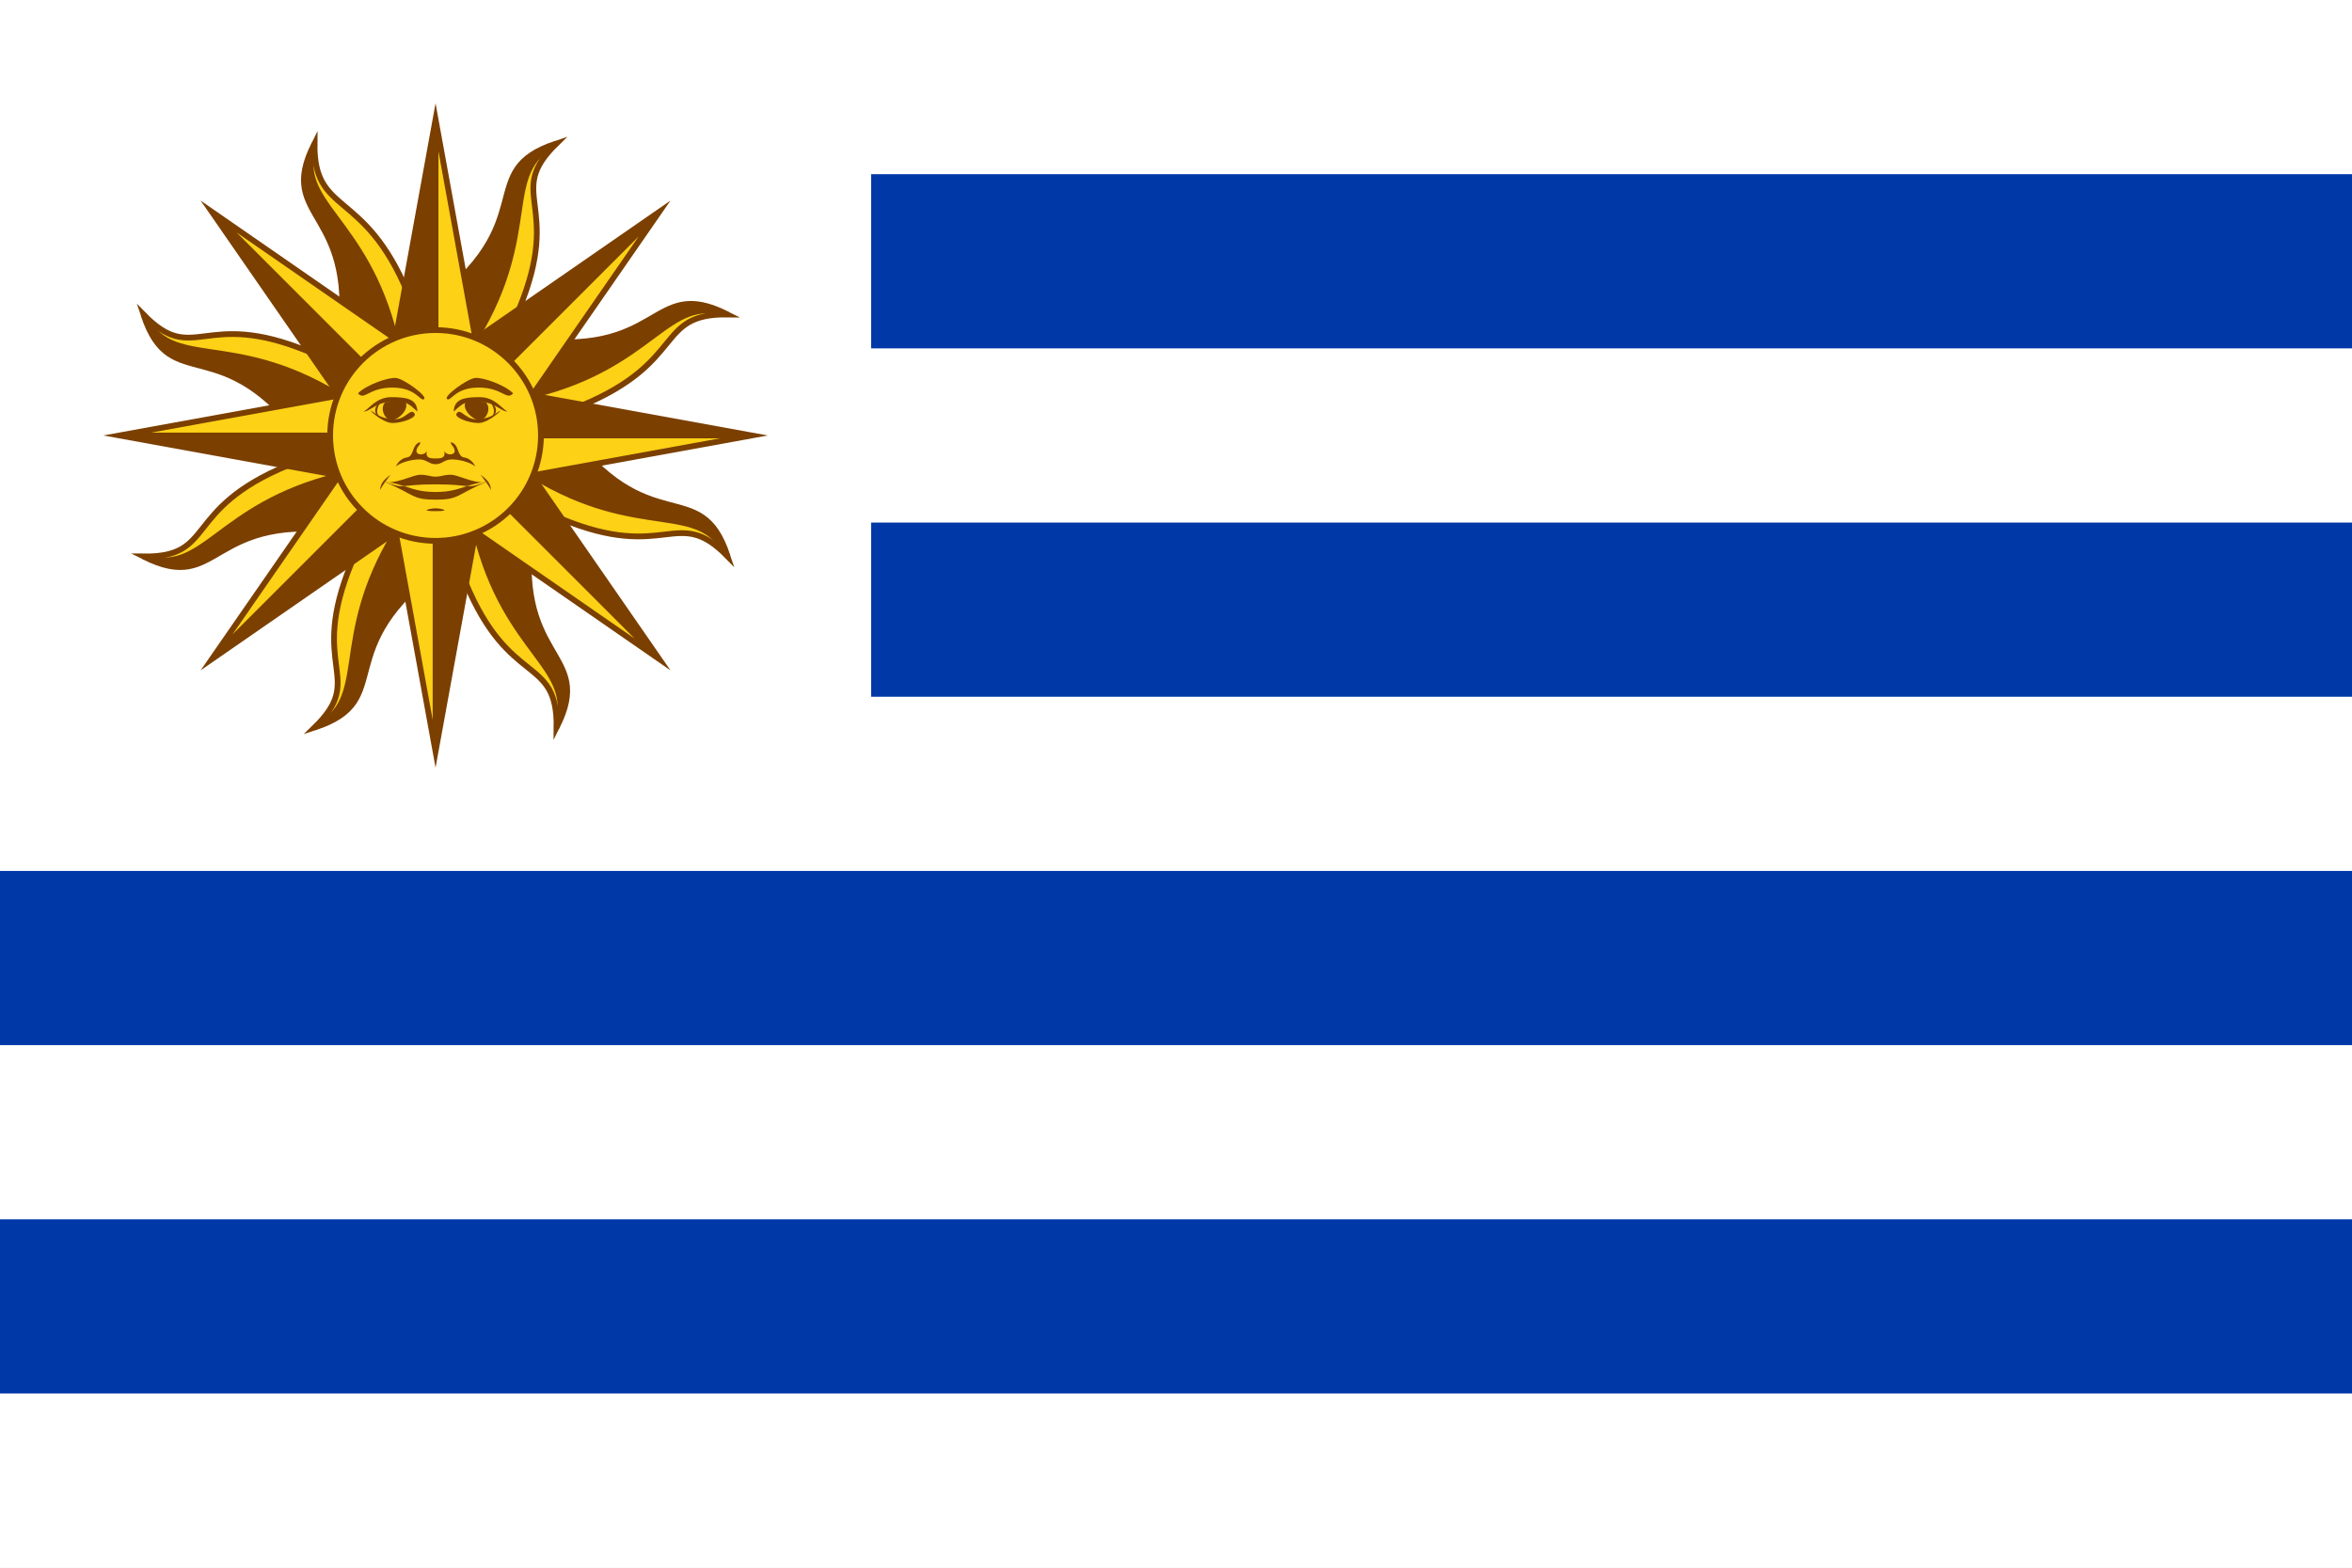
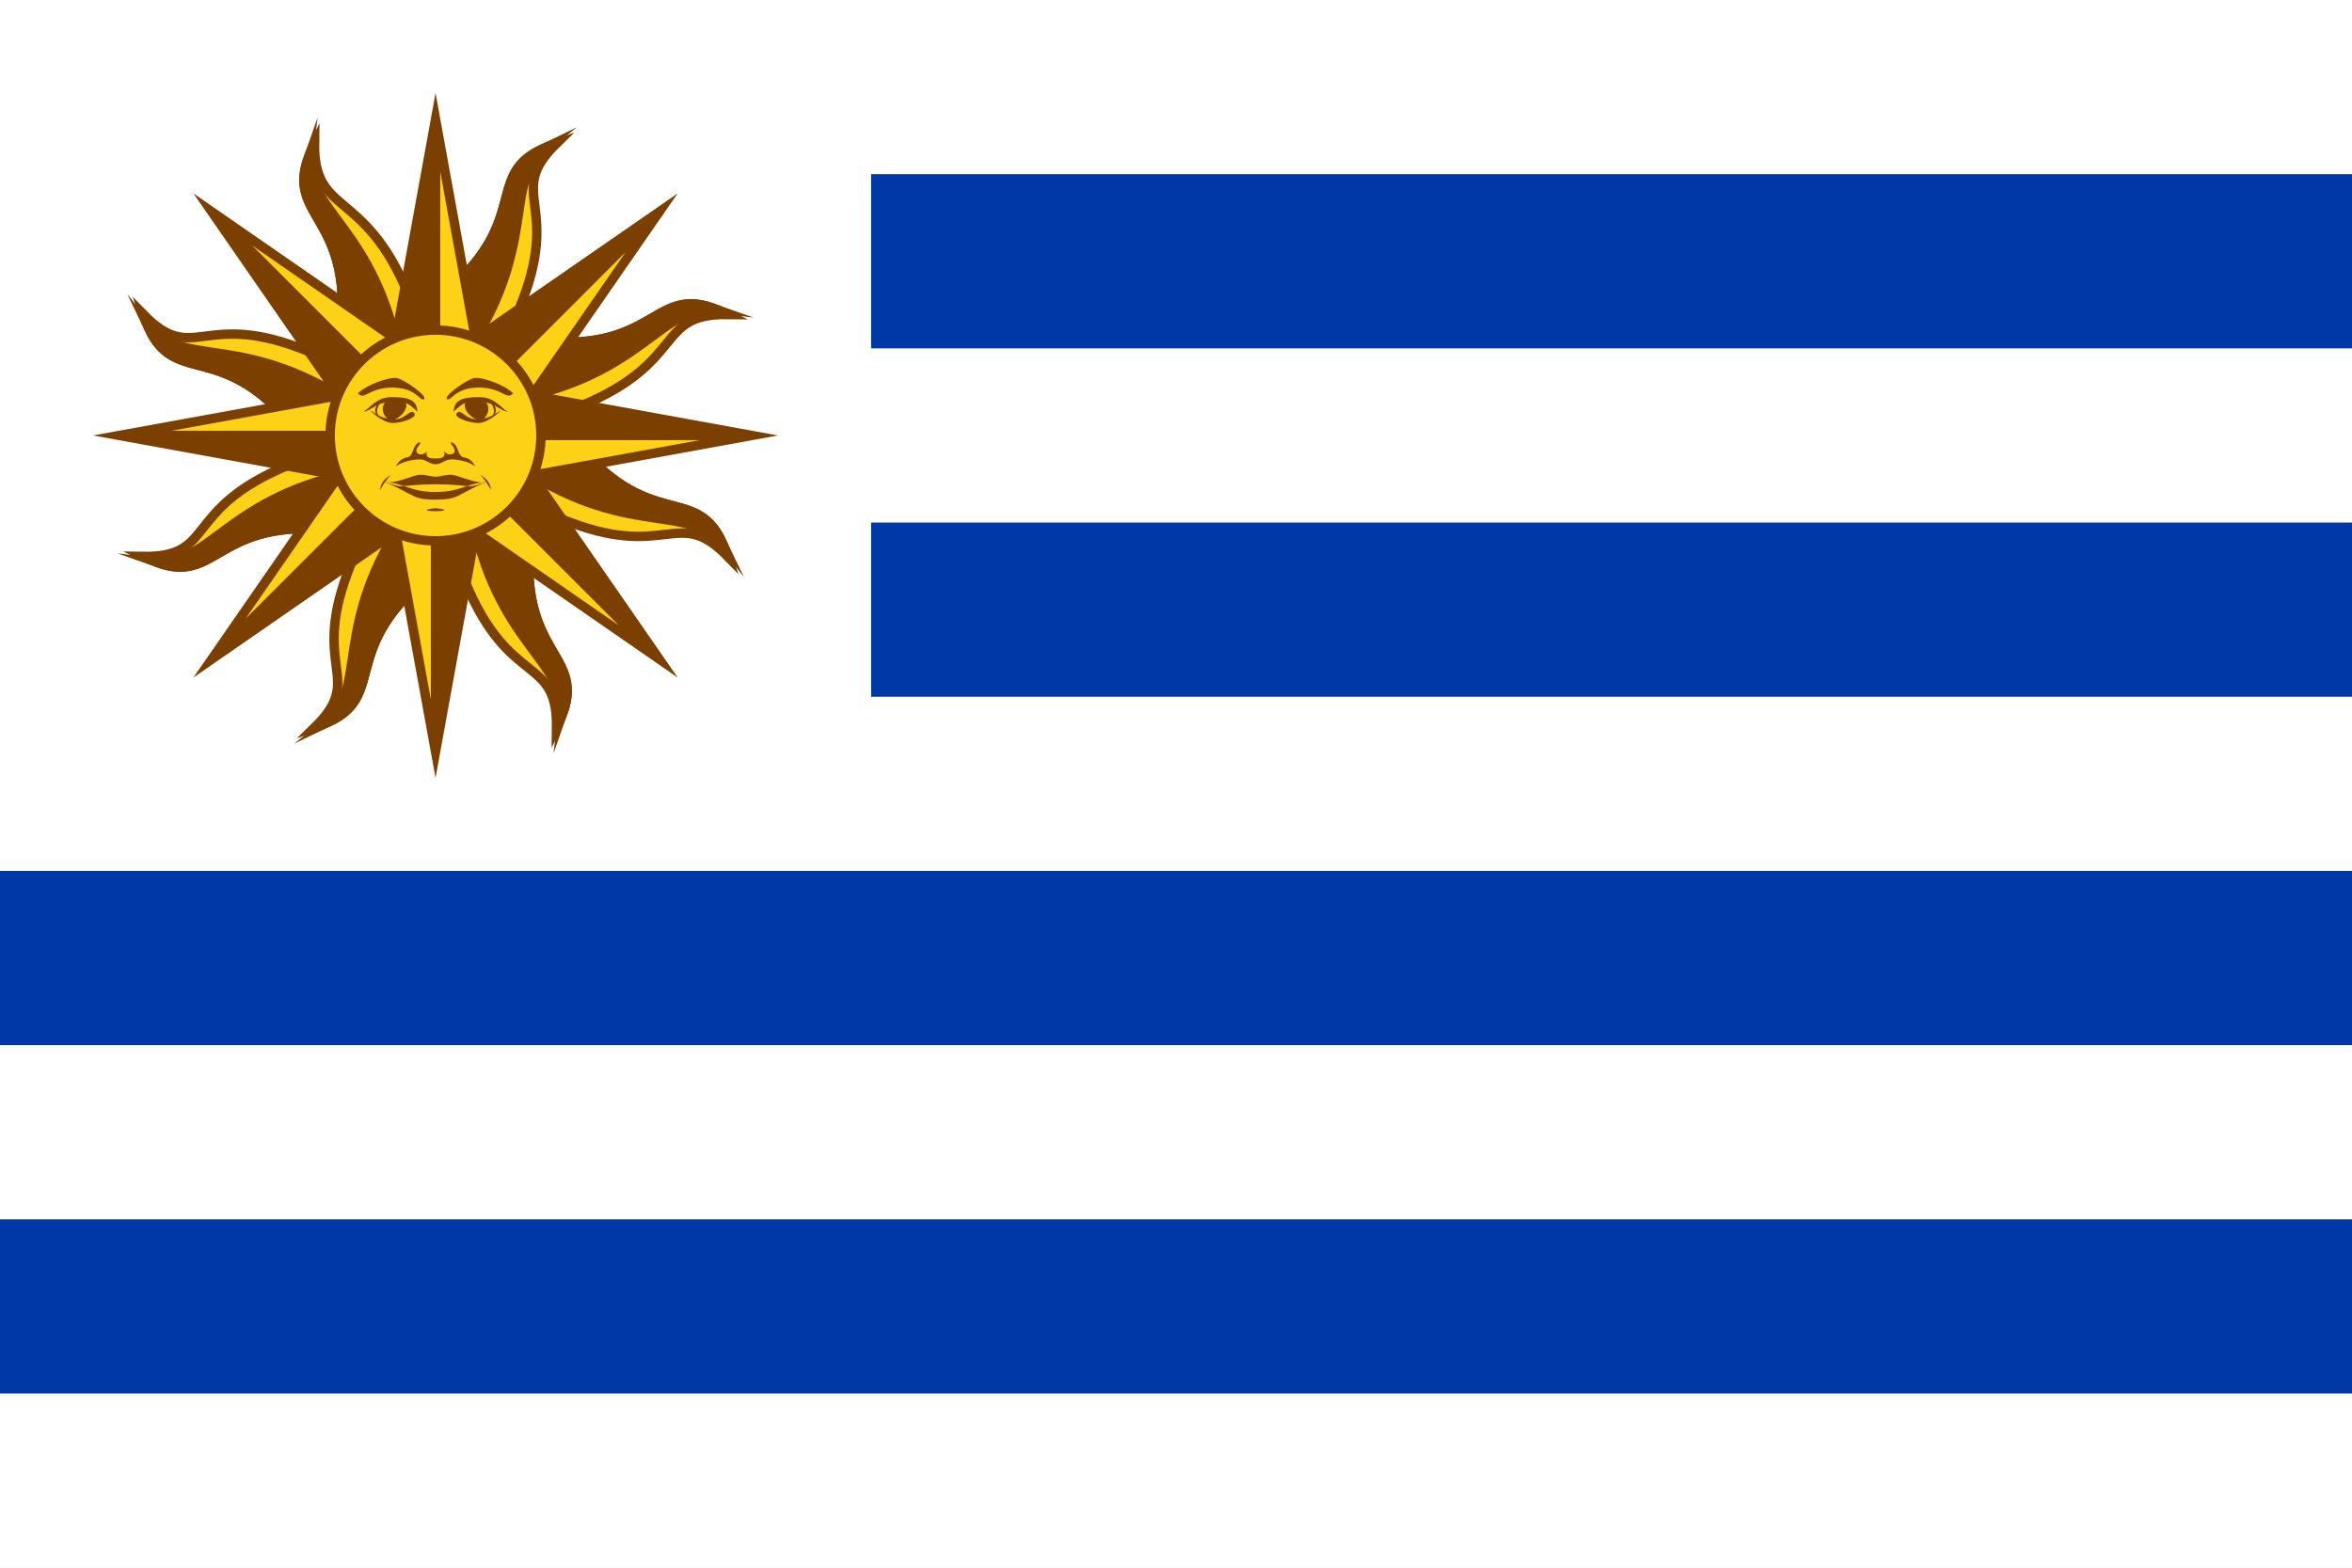
<svg xmlns="http://www.w3.org/2000/svg" viewBox="-5 -5 945 630">
  <path d="M-5-5h945v630H-5z" fill="#fff" />
  <path d="M345 65h595v70H345zm0 140h595v70H345zM-5 345h945v70H-5zm0 140h945v70H-5z" fill="#0038a8" />
  <g transform="translate(234.285 -392.52) scale(3.77953)">
    <g stroke="#7b3f00" stroke-miterlimit="20">
      <g fill="#fcd116">
-         <path d="M-19.106 157.888l3.066 4.578c-12.597 9.115-4.906 14.506-13.833 17.424 5.552-5.418-.734-6.254 3.944-17.547" stroke-linecap="square" stroke-width=".611" />
-         <g stroke-width=".6">
-           <path d="M-24.894 153.753l-1.07 5.405c-15.352-2.461-13.726 6.788-22.101 2.54 7.757.094 4.078-5.01 15.371-9.688" stroke-linecap="square" stroke-width=".611" />
-           <path d="M-24.894 153.754l-2.419-.436.025.1c-6.453 1.582-9.957 4.257-12.701 6.29-1.373 1.017-2.558 1.881-3.842 2.35a5.763 5.763 0 0 1-2.666.32c6.662 2.367 6.221-5.512 20.534-3.218z" fill="#7b3f00" stroke-linecap="square" stroke-width=".278" />
-           <path d="M-27.361 153.121c-13.014 3.186-14.245 10.862-20.704 8.576" fill="none" stroke-width=".611" />
+         <path d="M-19.106 157.888l3.066 4.578c-12.597 9.115-4.906 14.506-13.833 17.424 5.552-5.418-.734-6.254 3.944-17.547" strokeLinecap="square" strokeWidth=".611" />
+         <g strokeWidth=".6">
+           <path d="M-24.894 153.753l-1.07 5.405c-15.352-2.461-13.726 6.788-22.101 2.54 7.757.094 4.078-5.01 15.371-9.688" strokeLinecap="square" strokeWidth=".611" />
+           <path d="M-24.894 153.754l-2.419-.436.025.1c-6.453 1.582-9.957 4.257-12.701 6.29-1.373 1.017-2.558 1.881-3.842 2.35a5.763 5.763 0 0 1-2.666.32c6.662 2.367 6.221-5.512 20.534-3.218z" fill="#7b3f00" strokeLinecap="square" strokeWidth=".278" />
+           <path d="M-27.361 153.121c-13.014 3.186-14.245 10.862-20.704 8.576" fill="none" strokeWidth=".611" />
        </g>
-         <path d="M-17.009 148.833l-4.322-4.321-19.448 28.09 28.092-19.447-4.322-4.322-23.77 23.77" stroke-width=".611" />
-         <g stroke-width=".6">
-           <path d="M-26.064 146.737l-4.577 3.065c-9.116-12.596-14.507-4.906-17.424-13.833 5.418 5.552 6.305-.723 17.599 3.955" stroke-linecap="square" stroke-width=".611" />
-           <path d="M-26.064 146.738l-1.402-2.019-.053.088c-5.682-3.445-10.051-4.03-13.43-4.534-1.689-.252-3.137-.478-4.377-1.055a5.763 5.763 0 0 1-2.112-1.658c3.038 6.384 8.297.5 16.796 12.244z" fill="#7b3f00" stroke-linecap="square" stroke-width=".278" />
-           <path d="M-27.361 144.545c-11.455-6.95-17.753-2.392-20.704-8.576" fill="none" stroke-width=".611" />
-           <path d="M-17.009 148.833v-6.112l-33.615 6.112 33.615 6.112v-6.112h-33.615" stroke-width=".611" />
+         <path d="M-17.009 148.833l-4.322-4.321-19.448 28.09 28.092-19.447-4.322-4.322-23.77 23.77" strokeWidth=".611" />
+         <g strokeWidth=".6">
+           <path d="M-26.064 146.737l-4.577 3.065c-9.116-12.596-14.507-4.906-17.424-13.833 5.418 5.552 6.305-.723 17.599 3.955" strokeLinecap="square" strokeWidth=".611" />
+           <path d="M-26.064 146.738l-1.402-2.019-.053.088c-5.682-3.445-10.051-4.03-13.43-4.534-1.689-.252-3.137-.478-4.377-1.055a5.763 5.763 0 0 1-2.112-1.658c3.038 6.384 8.297.5 16.796 12.244z" fill="#7b3f00" strokeLinecap="square" strokeWidth=".278" />
+           <path d="M-27.361 144.545c-11.455-6.95-17.753-2.392-20.704-8.576" fill="none" strokeWidth=".611" />
+           <path d="M-17.009 148.833v-6.112l-33.615 6.112 33.615 6.112v-6.112h-33.615" strokeWidth=".611" />
          <path d="M-17.009 148.833v6.112-6.112h-33.615l33.615 6.112" fill="#7b3f00" stroke="none" />
-           <path d="M-21.929 140.948l-5.404-1.069c2.46-15.353-6.789-13.727-2.54-22.102-.095 7.757 5.272 4.699 9.95 15.992" stroke-linecap="square" stroke-width=".611" />
-           <path d="M-21.93 140.949l.436-2.42-.1.026c-1.581-6.454-4.257-9.958-6.29-12.702-1.016-1.373-1.88-2.557-2.349-3.842a5.763 5.763 0 0 1-.32-2.665c-2.367 6.661 5.512 6.22 3.218 20.534z" fill="#7b3f00" stroke-linecap="square" stroke-width=".278" />
-           <path d="M-21.297 138.481c-3.185-13.014-10.862-14.244-8.576-20.704" fill="none" stroke-width=".611" />
-           <path d="M-17.009 148.833l4.322-4.321-28.092-19.448 19.448 28.091 4.322-4.322-23.77-23.77" stroke-width=".611" />
+           <path d="M-21.929 140.948l-5.404-1.069c2.46-15.353-6.789-13.727-2.54-22.102-.095 7.757 5.272 4.699 9.95 15.992" strokeLinecap="square" strokeWidth=".611" />
+           <path d="M-21.93 140.949l.436-2.42-.1.026c-1.581-6.454-4.257-9.958-6.29-12.702-1.016-1.373-1.88-2.557-2.349-3.842a5.763 5.763 0 0 1-.32-2.665c-2.367 6.661 5.512 6.22 3.218 20.534z" fill="#7b3f00" strokeLinecap="square" strokeWidth=".278" />
+           <path d="M-21.297 138.481c-3.185-13.014-10.862-14.244-8.576-20.704" fill="none" strokeWidth=".611" />
+           <path d="M-17.009 148.833l4.322-4.321-28.092-19.448 19.448 28.091 4.322-4.322-23.77-23.77" strokeWidth=".611" />
          <path d="M-17.009 148.833l-4.322 4.322 4.322-4.322-23.77-23.77 19.448 28.092" fill="#7b3f00" stroke="none" />
-           <path d="M-14.912 139.779l-3.066-4.578c12.597-9.116 4.906-14.506 13.833-17.424-5.552 5.418.702 6.312-3.976 17.605" stroke-linecap="square" stroke-width=".611" />
-           <path d="M-14.913 139.778l2.018-1.402-.088-.053c3.445-5.681 4.031-10.05 4.534-13.429.252-1.69.478-3.138 1.056-4.378a5.763 5.763 0 0 1 1.657-2.111c-6.384 3.037-.5 8.296-12.244 16.795z" fill="#7b3f00" stroke-linecap="square" stroke-width=".278" />
-           <path d="M-12.72 138.481c6.949-11.455 2.391-17.753 8.575-20.704" fill="none" stroke-width=".611" />
-           <path d="M-17.009 148.833h6.112l-6.112-33.615-6.112 33.615h6.112v-33.615" stroke-width=".611" />
+           <path d="M-14.912 139.779l-3.066-4.578c12.597-9.116 4.906-14.506 13.833-17.424-5.552 5.418.702 6.312-3.976 17.605" strokeLinecap="square" strokeWidth=".611" />
+           <path d="M-14.913 139.778l2.018-1.402-.088-.053c3.445-5.681 4.031-10.05 4.534-13.429.252-1.69.478-3.138 1.056-4.378a5.763 5.763 0 0 1 1.657-2.111c-6.384 3.037-.5 8.296-12.244 16.795z" fill="#7b3f00" strokeLinecap="square" strokeWidth=".278" />
+           <path d="M-12.72 138.481c6.949-11.455 2.391-17.753 8.575-20.704" fill="none" strokeWidth=".611" />
+           <path d="M-17.009 148.833h6.112l-6.112-33.615-6.112 33.615h6.112v-33.615" strokeWidth=".611" />
          <path d="M-17.009 148.833h-6.112 6.112v-33.615l-6.112 33.615" fill="#7b3f00" stroke="none" />
-           <path d="M-9.124 143.913l1.07-5.404c15.352 2.461 13.726-6.789 22.102-2.54-7.758-.094-4.302 5.036-15.595 9.714" stroke-linecap="square" stroke-width=".611" />
-           <path d="M-9.124 143.912l2.419.436-.025-.1c6.453-1.581 9.957-4.256 12.701-6.29 1.373-1.016 2.558-1.88 3.842-2.349a5.763 5.763 0 0 1 2.666-.32c-6.662-2.367-6.22 5.512-20.534 3.218z" fill="#7b3f00" stroke-linecap="square" stroke-width=".278" />
-           <path d="M-6.657 144.545c13.014-3.185 14.245-10.862 20.705-8.576" fill="none" stroke-width=".611" />
-           <path d="M-17.009 148.833l4.322 4.322L6.76 125.064l-28.092 19.448 4.322 4.321 23.77-23.77" stroke-width=".611" />
+           <path d="M-9.124 143.913l1.07-5.404c15.352 2.461 13.726-6.789 22.102-2.54-7.758-.094-4.302 5.036-15.595 9.714" strokeLinecap="square" strokeWidth=".611" />
+           <path d="M-9.124 143.912l2.419.436-.025-.1c6.453-1.581 9.957-4.256 12.701-6.29 1.373-1.016 2.558-1.88 3.842-2.349a5.763 5.763 0 0 1 2.666-.32c-6.662-2.367-6.22 5.512-20.534 3.218z" fill="#7b3f00" strokeLinecap="square" strokeWidth=".278" />
+           <path d="M-6.657 144.545c13.014-3.185 14.245-10.862 20.705-8.576" fill="none" strokeWidth=".611" />
+           <path d="M-17.009 148.833l4.322 4.322L6.76 125.064l-28.092 19.448 4.322 4.321 23.77-23.77" strokeWidth=".611" />
          <path d="M-17.009 148.833l-4.322-4.321 4.322 4.321 23.77-23.77-28.092 19.449" fill="#7b3f00" stroke="none" />
-           <path d="M-7.954 150.93l4.577-3.065c9.116 12.596 14.507 4.906 17.425 13.832-5.419-5.552-6.436.661-17.73-4.017" stroke-linecap="square" stroke-width=".611" />
-           <path d="M-7.954 150.93l1.402 2.018.053-.089c5.682 3.445 10.051 4.031 13.43 4.534 1.689.252 3.138.479 4.377 1.056a5.763 5.763 0 0 1 2.112 1.658c-3.037-6.384-8.297-.501-16.796-12.244z" fill="#7b3f00" stroke-linecap="square" stroke-width=".278" />
-           <path d="M-6.657 153.121c11.455 6.95 17.753 2.392 20.705 8.576" fill="none" stroke-width=".611" />
-           <path d="M-17.009 148.833v6.112l33.615-6.112-33.615-6.112v6.112h33.615" stroke-width=".611" />
+           <path d="M-7.954 150.93l4.577-3.065c9.116 12.596 14.507 4.906 17.425 13.832-5.419-5.552-6.436.661-17.73-4.017" strokeLinecap="square" strokeWidth=".611" />
+           <path d="M-7.954 150.93l1.402 2.018.053-.089c5.682 3.445 10.051 4.031 13.43 4.534 1.689.252 3.138.479 4.377 1.056a5.763 5.763 0 0 1 2.112 1.658c-3.037-6.384-8.297-.501-16.796-12.244z" fill="#7b3f00" strokeLinecap="square" strokeWidth=".278" />
+           <path d="M-6.657 153.121c11.455 6.95 17.753 2.392 20.705 8.576" fill="none" strokeWidth=".611" />
+           <path d="M-17.009 148.833v6.112l33.615-6.112-33.615-6.112v6.112h33.615" strokeWidth=".611" />
          <path d="M-17.009 148.833v-6.112 6.112h33.615l-33.615-6.112" fill="#7b3f00" stroke="none" />
-           <path d="M-12.089 156.719l5.405 1.069c-2.462 15.353 6.788 13.726 2.54 22.102.094-7.757-5.014-4.165-9.691-15.458" stroke-linecap="square" stroke-width=".611" />
-           <path d="M-12.088 156.718l-.436 2.419.1-.025c1.582 6.453 4.257 9.957 6.29 12.702 1.016 1.373 1.88 2.557 2.349 3.842a5.763 5.763 0 0 1 .321 2.665c2.367-6.662-5.513-6.22-3.219-20.534z" fill="#7b3f00" stroke-linecap="square" stroke-width=".278" />
-           <path d="M-12.72 159.186C-9.536 172.2-1.86 173.43-4.146 179.89" fill="none" stroke-width=".611" />
-           <path d="M-17.009 148.833l-4.322 4.322 28.092 19.448-19.448-28.091-4.322 4.321 23.77 23.77" stroke-width=".611" />
+           <path d="M-12.089 156.719l5.405 1.069c-2.462 15.353 6.788 13.726 2.54 22.102.094-7.757-5.014-4.165-9.691-15.458" strokeLinecap="square" strokeWidth=".611" />
+           <path d="M-12.088 156.718l-.436 2.419.1-.025c1.582 6.453 4.257 9.957 6.29 12.702 1.016 1.373 1.88 2.557 2.349 3.842a5.763 5.763 0 0 1 .321 2.665c2.367-6.662-5.513-6.22-3.219-20.534z" fill="#7b3f00" strokeLinecap="square" strokeWidth=".278" />
+           <path d="M-12.72 159.186C-9.536 172.2-1.86 173.43-4.146 179.89" fill="none" strokeWidth=".611" />
+           <path d="M-17.009 148.833l-4.322 4.322 28.092 19.448-19.448-28.091-4.322 4.321 23.77 23.77" strokeWidth=".611" />
          <path d="M-17.009 148.833l4.322-4.321-4.322 4.321 23.77 23.77-19.448-28.091" fill="#7b3f00" stroke="none" />
        </g>
      </g>
-       <path d="M-19.105 157.888l-2.018 1.403.088.053c-3.445 5.681-4.03 10.05-4.534 13.429-.252 1.69-.478 3.138-1.056 4.377a5.763 5.763 0 0 1-1.657 2.112c6.384-3.037.5-8.297 12.244-16.796z" fill="#7b3f00" stroke-linecap="square" stroke-width=".278" />
-       <g stroke-width=".611">
+       <path d="M-19.105 157.888l-2.018 1.403.088.053c-3.445 5.681-4.03 10.05-4.534 13.429-.252 1.69-.478 3.138-1.056 4.377a5.763 5.763 0 0 1-1.657 2.112c6.384-3.037.5-8.297 12.244-16.796z" fill="#7b3f00" strokeLinecap="square" strokeWidth=".278" />
+       <g strokeWidth=".611">
        <path d="M-21.297 159.186c-6.95 11.454-2.392 17.752-8.576 20.704" fill="none" />
        <path d="M-17.009 148.833h-6.112l6.112 33.616 6.112-33.616h-6.112v33.616" fill="#fcd116" />
      </g>
    </g>
    <path d="M-17.009 148.833h6.112-6.112v33.616l6.112-33.616" fill="#7b3f00" />
    <path d="M-17.009 148.833l4.322 4.322-4.322-4.322-23.77 23.77 28.092-19.448" fill="#7b3f00" />
-     <circle cx="-17.009" cy="148.833" fill="#fcd116" r="11.205" stroke="#7b3f00" stroke-miterlimit="20" stroke-width=".611" />
+     <circle cx="-17.009" cy="148.833" fill="#fcd116" r="11.205" stroke="#7b3f00" stroke-miterlimit="20" strokeWidth=".611" />
    <g fill="#7b3f00">
      <path d="M-8.758 144.351c-.713.815-1.12-.61-3.667-.61-2.547 0-2.954 1.527-3.362 1.221-.407-.305 2.14-2.139 2.955-2.24.814-.102 3.157.713 4.074 1.63m-2.954.916c.713.611.102 1.936-.611 1.936s-2.037-1.223-1.426-2.038" />
      <path d="M-15.074 146.185c.102-1.223 1.121-1.426 2.75-1.426 1.63 0 2.344 1.222 2.955 1.528-.713 0-1.324-1.019-2.954-1.019-1.63 0-1.63 0-2.75 1.019m.305.203c.408-.61.917.612 2.037.612 1.12 0 1.732-.306 2.445-.815.713-.51-1.019 1.222-2.139 1.222s-2.649-.611-2.343-1.019m-7.945-1.324c-.51.204-1.325 1.223 0 1.936-1.02-.713-.204-1.732 0-1.936z" />
      <path d="M-11.304 145.166c.203.204 1.018 1.223 0 1.936 1.324-.713.509-1.732 0-1.936zm-7.335 4.38c-.917.204-.611 1.528-1.426 1.63-.815.102-1.222 1.019-1.12.917.509-.407 1.63-.713 2.444-.713.815 0 1.019.51 1.732.51s.917-.51 1.732-.51 1.935.306 2.445.713c.101.102-.306-.815-1.12-.917-.816-.102-.51-1.426-1.427-1.63 0 .408.305.306.407.917 0 .51-.916.51-1.12 0 .204.815-.408.815-.917.815s-1.12 0-.917-.815c-.203.51-1.12.51-1.12 0 .102-.611.407-.51.407-.917zm-3.158 3.464c-.815.611-1.018.917-1.12 1.63.244-.428.364-.604.55-.855l-.142-.062c.059.007.112.016.17.024.122-.166.232-.31.542-.737z" />
      <path d="M-22.34 153.747l-.013.018c.128.03.263.043.404.044a10.998 10.998 0 0 0-.39-.062zm.391.062c.636.112 1.134.258 1.591.406.57-.042 1.357-.187 3.35-.187s2.778.145 3.348.187c.457-.148.956-.294 1.59-.406-1.122.004-2.618-.8-3.31-.8-.814 0-1.018.204-1.629.204s-.815-.203-1.63-.203c-.691 0-2.187.803-3.31.799zm9.879 0c.142 0 .278-.015.405-.044l-.013-.018c-.136.02-.267.04-.391.062z" />
      <path d="M-11.678 153.747c.057-.008.11-.017.17-.024-.051.021-.093.04-.143.062.186.251.306.427.55.855-.102-.713-.305-1.019-1.12-1.63.31.427.42.57.543.737z" />
      <path d="M-11.65 153.785a.037.037 0 0 0-.006-.007c-1.063.41-1.437.48-2.004.437-.966.313-1.762.629-3.349.629s-2.383-.316-3.349-.629c-.567.042-.941-.027-2.004-.437a.037.037 0 0 1-.005.007c3.2 1.377 2.85 1.873 5.358 1.873s2.158-.496 5.358-1.873zm-10.712-.007a.72.72 0 0 1 .01-.013 1.29 1.29 0 0 1-.157-.042c.058.023.093.034.147.055zm10.706 0c.054-.021.09-.032.148-.055-.05.018-.104.03-.157.042a.72.72 0 0 0 .01.013zm-13.604-9.427c.713.815 1.12-.61 3.667-.61s2.954 1.527 3.362 1.221-2.14-2.139-2.954-2.24-3.158.713-4.075 1.63m2.954.916c-.713.611-.102 1.936.611 1.936s2.038-1.223 1.426-2.038" />
      <path d="M-18.944 146.185c-.102-1.223-1.12-1.426-2.75-1.426s-2.344 1.222-2.955 1.528c.713 0 1.324-1.019 2.954-1.019s1.63 0 2.75 1.019m-.305.203c-.407-.61-.917.612-2.037.612s-1.732-.306-2.445-.815 1.019 1.222 2.14 1.222 2.648-.611 2.342-1.019m2.241 10.085c-.51 0-1.833.306 0 .306s.51-.306 0-.306" />
    </g>
  </g>
</svg>
